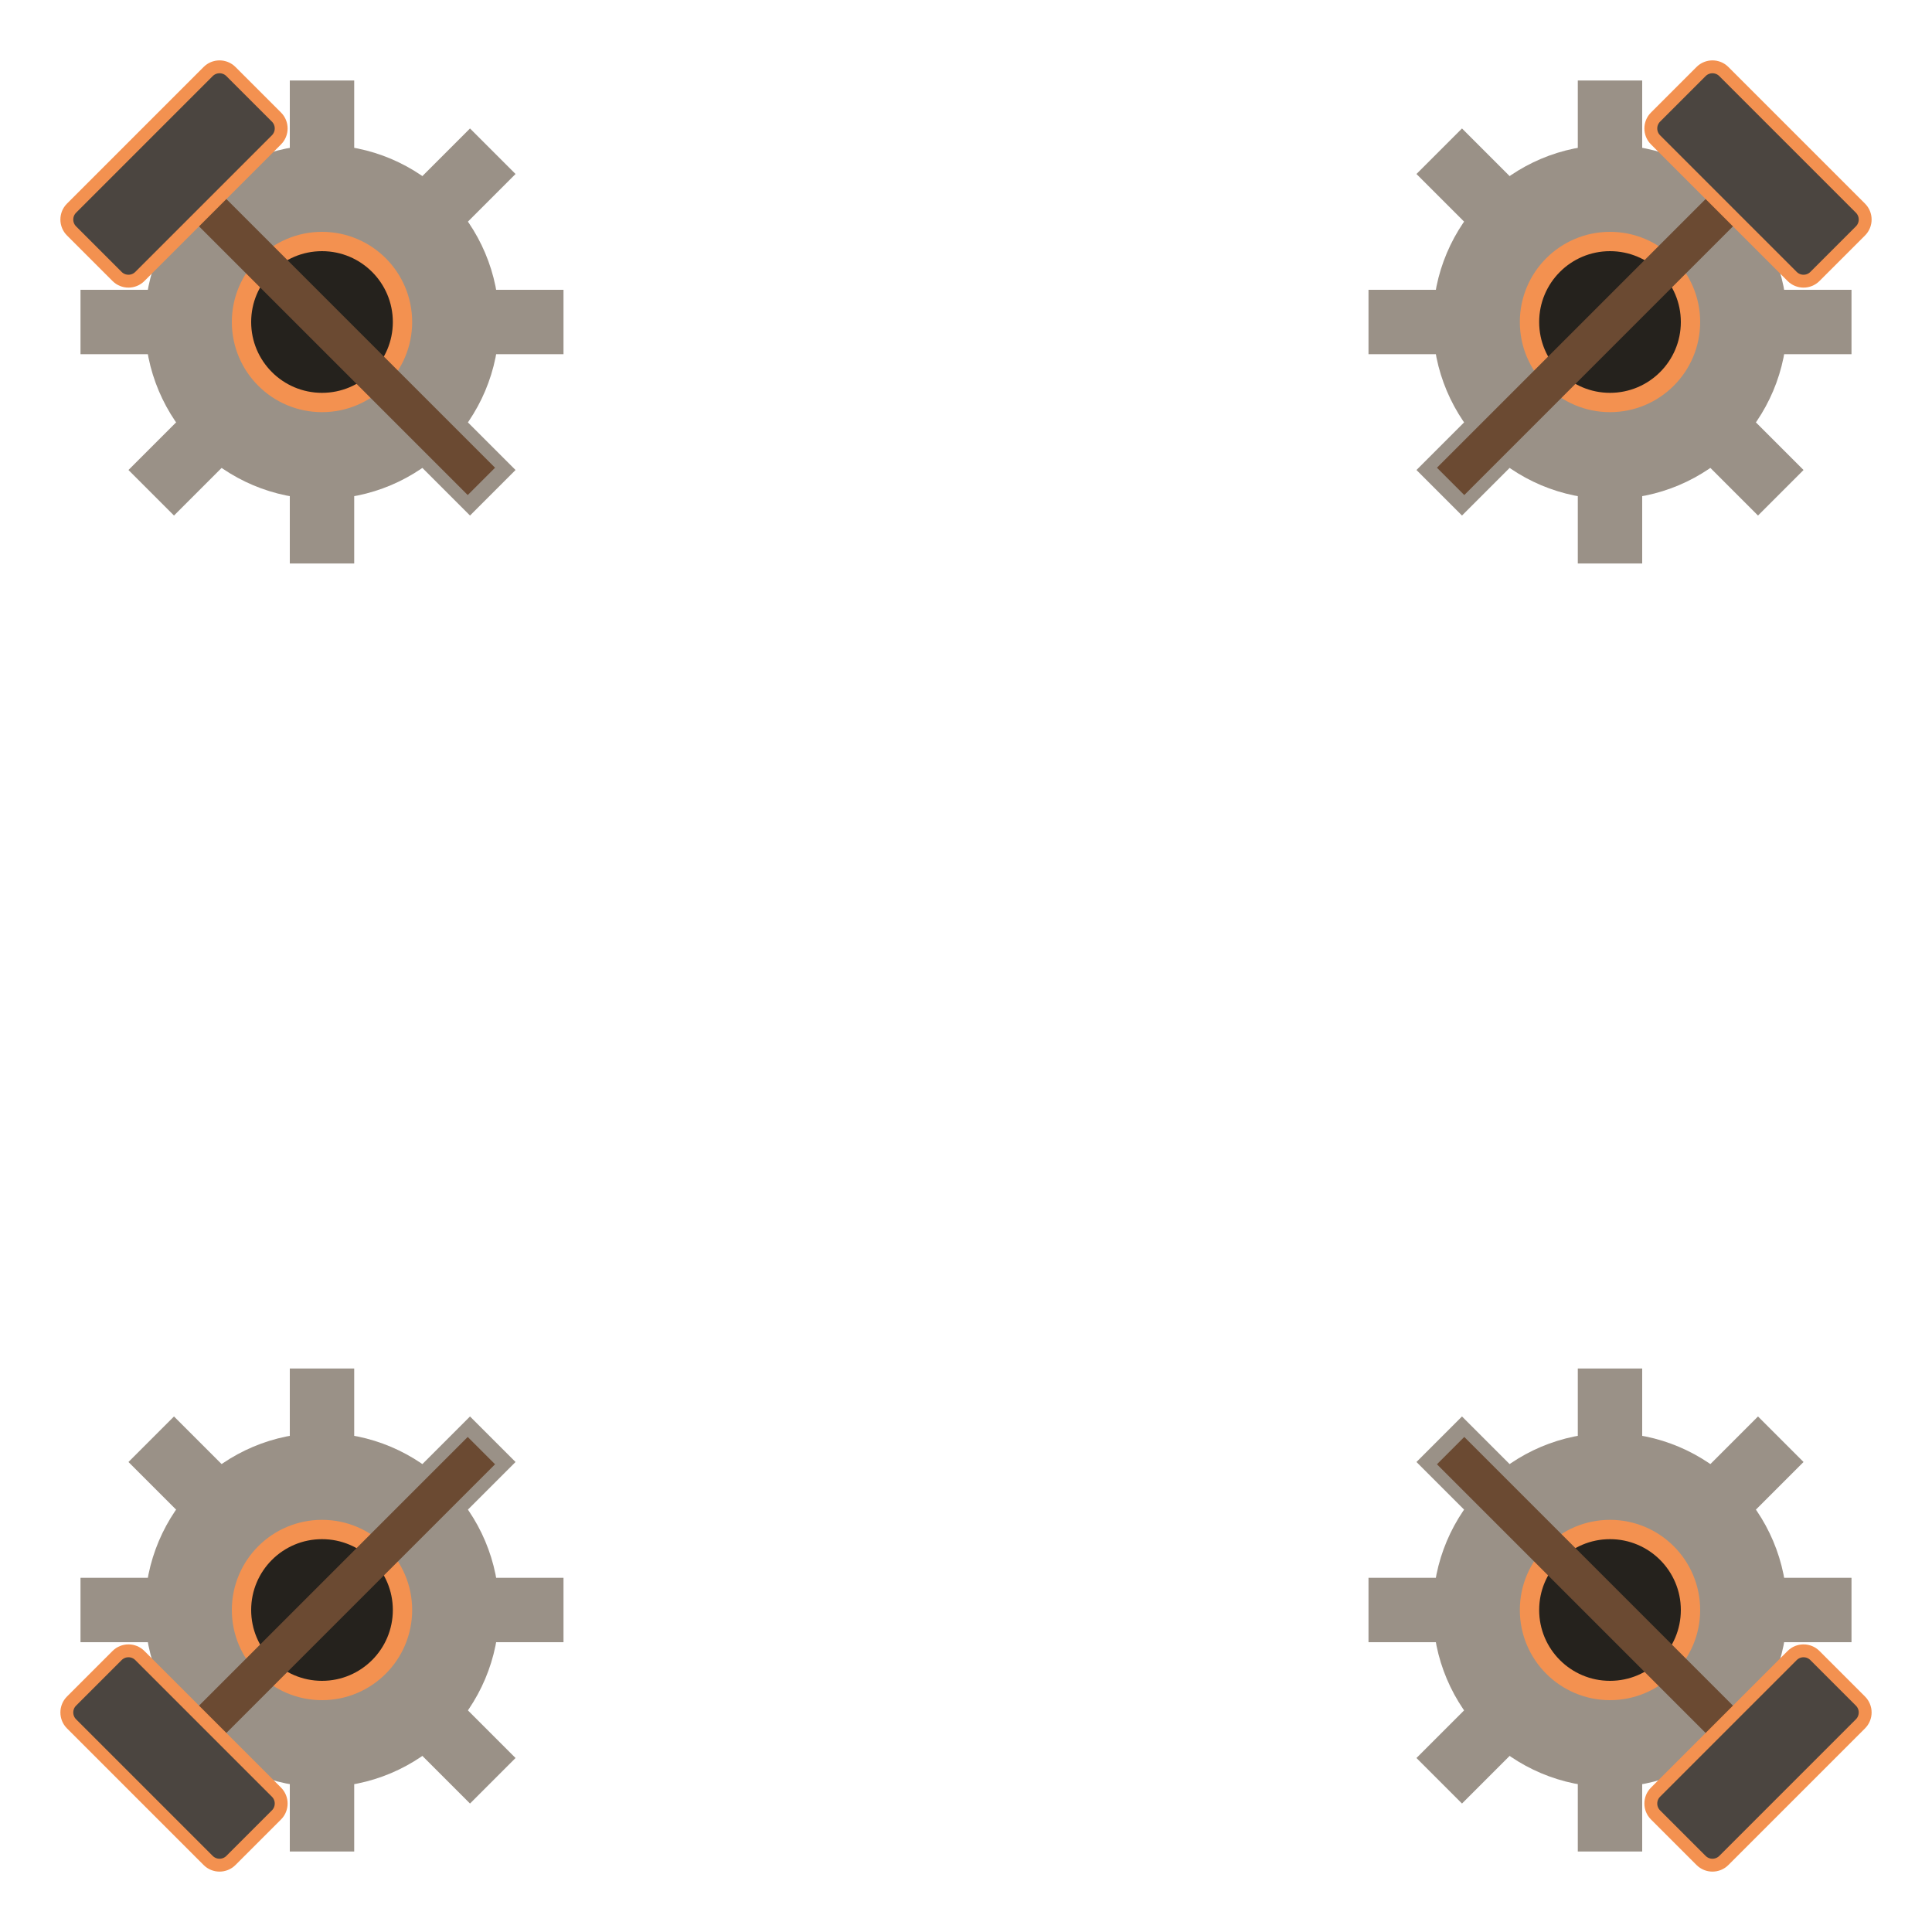
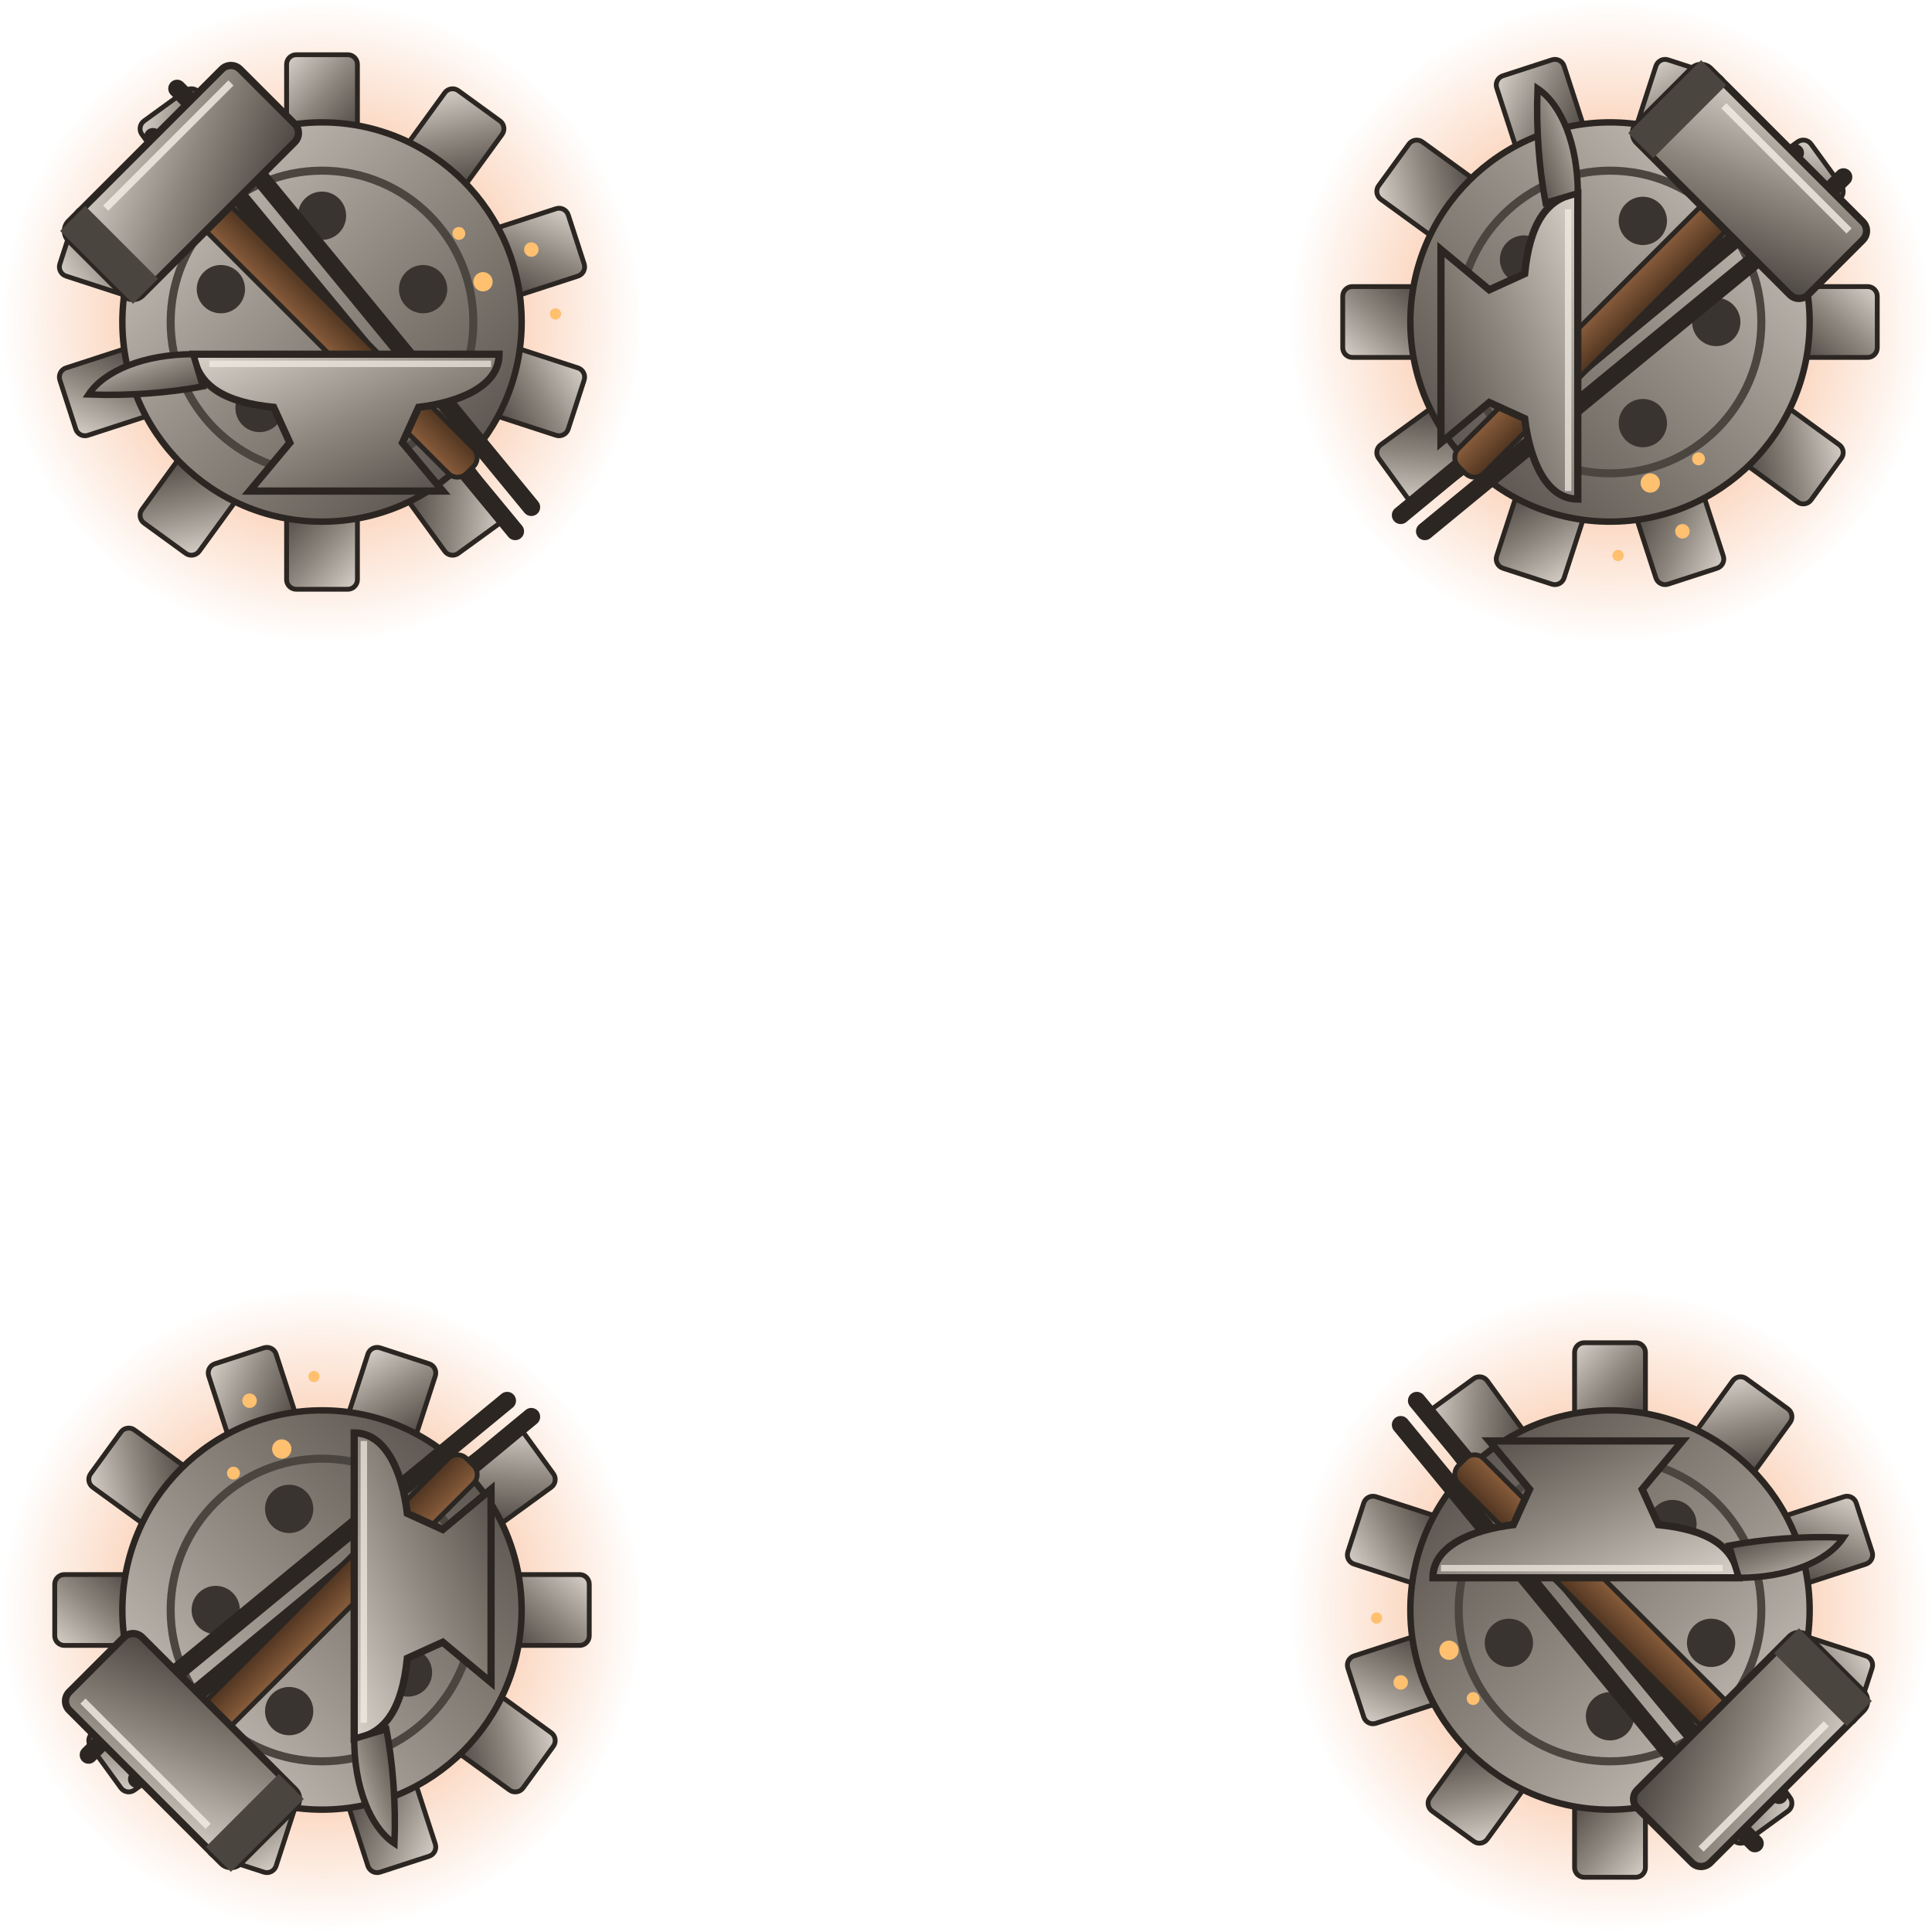
<svg xmlns="http://www.w3.org/2000/svg" viewBox="0 0 120 120" width="120" height="120">
+   <defs>
+     <linearGradient id="sm" x1="0" y1="0" x2="1" y2="1">
+       <stop offset="0" stop-color="#d8d2ca" stop-opacity="1" />
+       <stop offset="0.5" stop-color="#8e877f" stop-opacity="1" />
+       <stop offset="1" stop-color="#4b4540" stop-opacity="1" />
+     </linearGradient>
+     <radialGradient id="se">
+       <stop offset="0" stop-color="#ffb060" stop-opacity="0.85" />
+       <stop offset="0.5" stop-color="#f07020" stop-opacity="0.35" />
+       <stop offset="1" stop-color="#f07020" stop-opacity="0" />
+     </radialGradient>
+     <linearGradient id="sw2" x1="0" y1="0" x2="1" y2="0">
+       <stop offset="0" stop-color="#8a5e3c" stop-opacity="1" />
+       <stop offset="1" stop-color="#4f3420" stop-opacity="1" />
+     </linearGradient>
+   </defs>
  <g transform="rotate(0 60 60)">
-     <rect x="18" y="5" width="4" height="5" fill="#9a9187" transform="rotate(0 20 20)" />
-     <rect x="18" y="5" width="4" height="5" fill="#9a9187" transform="rotate(45 20 20)" />
-     <rect x="18" y="5" width="4" height="5" fill="#9a9187" transform="rotate(90 20 20)" />
-     <rect x="18" y="5" width="4" height="5" fill="#9a9187" transform="rotate(135 20 20)" />
-     <rect x="18" y="5" width="4" height="5" fill="#9a9187" transform="rotate(180 20 20)" />
-     <rect x="18" y="5" width="4" height="5" fill="#9a9187" transform="rotate(225 20 20)" />
-     <rect x="18" y="5" width="4" height="5" fill="#9a9187" transform="rotate(270 20 20)" />
-     <rect x="18" y="5" width="4" height="5" fill="#9a9187" transform="rotate(315 20 20)" />
-     <circle cx="20" cy="20" r="11" fill="#9a9187" />
-     <circle cx="20" cy="20" r="5" fill="#25221d" stroke="#f39150" stroke-width="1.2" />
+     <circle cx="20" cy="20" r="20" fill="url(#se)" />
+     <rect x="17.8" y="3.4" width="4.4" height="5" rx="0.6" fill="url(#sm)" stroke="#2b2622" stroke-width="0.3" transform="rotate(0 20 20)" />
+     <rect x="17.8" y="3.4" width="4.4" height="5" rx="0.6" fill="url(#sm)" stroke="#2b2622" stroke-width="0.3" transform="rotate(36 20 20)" />
+     <rect x="17.8" y="3.4" width="4.4" height="5" rx="0.6" fill="url(#sm)" stroke="#2b2622" stroke-width="0.3" transform="rotate(72 20 20)" />
+     <rect x="17.8" y="3.4" width="4.4" height="5" rx="0.6" fill="url(#sm)" stroke="#2b2622" stroke-width="0.3" transform="rotate(108 20 20)" />
+     <rect x="17.8" y="3.4" width="4.4" height="5" rx="0.6" fill="url(#sm)" stroke="#2b2622" stroke-width="0.3" transform="rotate(144 20 20)" />
+     <rect x="17.8" y="3.4" width="4.4" height="5" rx="0.6" fill="url(#sm)" stroke="#2b2622" stroke-width="0.3" transform="rotate(180 20 20)" />
+     <rect x="17.8" y="3.4" width="4.4" height="5" rx="0.6" fill="url(#sm)" stroke="#2b2622" stroke-width="0.3" transform="rotate(216 20 20)" />
+     <rect x="17.8" y="3.4" width="4.4" height="5" rx="0.6" fill="url(#sm)" stroke="#2b2622" stroke-width="0.3" transform="rotate(252 20 20)" />
+     <rect x="17.8" y="3.4" width="4.4" height="5" rx="0.6" fill="url(#sm)" stroke="#2b2622" stroke-width="0.3" transform="rotate(288 20 20)" />
+     <rect x="17.8" y="3.4" width="4.4" height="5" rx="0.6" fill="url(#sm)" stroke="#2b2622" stroke-width="0.3" transform="rotate(324 20 20)" />
+     <circle cx="20" cy="20" r="12.4" fill="url(#sm)" stroke="#2b2622" stroke-width="0.4" />
+     <circle cx="20" cy="20" r="9.4" fill="none" stroke="#4b4540" stroke-width="0.5" />
+     <circle cx="20.00" cy="13.40" r="1.5" fill="#3a3430" />
+     <circle cx="26.28" cy="17.96" r="1.5" fill="#3a3430" />
+     <circle cx="23.88" cy="25.34" r="1.5" fill="#3a3430" />
+     <circle cx="16.12" cy="25.34" r="1.5" fill="#3a3430" />
+     <circle cx="13.72" cy="17.96" r="1.5" fill="#3a3430" />
+     <g stroke="#2b2622" stroke-width="1.1" stroke-linecap="round" fill="none">
+       <path d="M32 33 L13 10 L9.5 8.5" />
+       <path d="M33 31.5 L14.5 9 L11 5.5" />
+     </g>
    <g transform="rotate(-45 20 20)">
-       <rect x="18.8" y="8" width="2.4" height="26" fill="#6b4a32" />
-       <rect x="13" y="4" width="14" height="6" rx="1" fill="#4b4540" stroke="#f39150" stroke-width="0.8" />
+       <rect x="18.9" y="9" width="2.2" height="24" rx="0.8" fill="url(#sw2)" stroke="#2b2622" stroke-width="0.3" />
+       <rect x="12.5" y="4.5" width="15" height="6.4" rx="0.8" fill="url(#sm)" stroke="#2b2622" stroke-width="0.45" />
+       <rect x="12.5" y="4.5" width="2.2" height="6.4" fill="#4b4540" />
+       <line x1="15.5" y1="5.5" x2="26.5" y2="5.5" stroke="#f4efe6" stroke-width="0.45" opacity="0.8" />
    </g>
+     <path d="M12 22 H31 C31 24 28.5 25 26 25.3 L25 27.5 L27.5 30.5 H15.5 L18 27.5 L17 25.3 C14 25 12.3 24 12 22 Z" fill="url(#sm)" stroke="#2b2622" stroke-width="0.45" />
+     <path d="M12 22 C9 22 6.5 23 5.5 24.5 C8 24.6 10.5 24.4 12.6 24 Z" fill="url(#sm)" stroke="#2b2622" stroke-width="0.4" />
+     <line x1="13" y1="22.6" x2="30.5" y2="22.6" stroke="#f4efe6" stroke-width="0.4" opacity="0.7" />
+     <circle cx="30" cy="17.5" r="0.6" fill="#ffc070" />
+     <circle cx="33" cy="15.5" r="0.45" fill="#ffc070" />
+     <circle cx="28.5" cy="14.5" r="0.4" fill="#ffc070" />
+     <circle cx="34.5" cy="19.5" r="0.35" fill="#ffc070" />
  </g>
  <g transform="rotate(90 60 60)">
-     <rect x="18" y="5" width="4" height="5" fill="#9a9187" transform="rotate(0 20 20)" />
-     <rect x="18" y="5" width="4" height="5" fill="#9a9187" transform="rotate(45 20 20)" />
-     <rect x="18" y="5" width="4" height="5" fill="#9a9187" transform="rotate(90 20 20)" />
-     <rect x="18" y="5" width="4" height="5" fill="#9a9187" transform="rotate(135 20 20)" />
-     <rect x="18" y="5" width="4" height="5" fill="#9a9187" transform="rotate(180 20 20)" />
-     <rect x="18" y="5" width="4" height="5" fill="#9a9187" transform="rotate(225 20 20)" />
-     <rect x="18" y="5" width="4" height="5" fill="#9a9187" transform="rotate(270 20 20)" />
-     <rect x="18" y="5" width="4" height="5" fill="#9a9187" transform="rotate(315 20 20)" />
-     <circle cx="20" cy="20" r="11" fill="#9a9187" />
-     <circle cx="20" cy="20" r="5" fill="#25221d" stroke="#f39150" stroke-width="1.2" />
+     <circle cx="20" cy="20" r="20" fill="url(#se)" />
+     <rect x="17.8" y="3.4" width="4.4" height="5" rx="0.6" fill="url(#sm)" stroke="#2b2622" stroke-width="0.3" transform="rotate(0 20 20)" />
+     <rect x="17.8" y="3.4" width="4.4" height="5" rx="0.6" fill="url(#sm)" stroke="#2b2622" stroke-width="0.3" transform="rotate(36 20 20)" />
+     <rect x="17.8" y="3.4" width="4.4" height="5" rx="0.6" fill="url(#sm)" stroke="#2b2622" stroke-width="0.3" transform="rotate(72 20 20)" />
+     <rect x="17.8" y="3.4" width="4.4" height="5" rx="0.6" fill="url(#sm)" stroke="#2b2622" stroke-width="0.3" transform="rotate(108 20 20)" />
+     <rect x="17.8" y="3.4" width="4.4" height="5" rx="0.6" fill="url(#sm)" stroke="#2b2622" stroke-width="0.3" transform="rotate(144 20 20)" />
+     <rect x="17.8" y="3.4" width="4.4" height="5" rx="0.6" fill="url(#sm)" stroke="#2b2622" stroke-width="0.3" transform="rotate(180 20 20)" />
+     <rect x="17.8" y="3.4" width="4.4" height="5" rx="0.6" fill="url(#sm)" stroke="#2b2622" stroke-width="0.3" transform="rotate(216 20 20)" />
+     <rect x="17.8" y="3.4" width="4.4" height="5" rx="0.6" fill="url(#sm)" stroke="#2b2622" stroke-width="0.3" transform="rotate(252 20 20)" />
+     <rect x="17.8" y="3.4" width="4.4" height="5" rx="0.6" fill="url(#sm)" stroke="#2b2622" stroke-width="0.3" transform="rotate(288 20 20)" />
+     <rect x="17.8" y="3.4" width="4.4" height="5" rx="0.6" fill="url(#sm)" stroke="#2b2622" stroke-width="0.3" transform="rotate(324 20 20)" />
+     <circle cx="20" cy="20" r="12.4" fill="url(#sm)" stroke="#2b2622" stroke-width="0.4" />
+     <circle cx="20" cy="20" r="9.4" fill="none" stroke="#4b4540" stroke-width="0.5" />
+     <circle cx="20.00" cy="13.40" r="1.5" fill="#3a3430" />
+     <circle cx="26.28" cy="17.96" r="1.5" fill="#3a3430" />
+     <circle cx="23.88" cy="25.34" r="1.5" fill="#3a3430" />
+     <circle cx="16.12" cy="25.34" r="1.5" fill="#3a3430" />
+     <circle cx="13.72" cy="17.96" r="1.5" fill="#3a3430" />
+     <g stroke="#2b2622" stroke-width="1.1" stroke-linecap="round" fill="none">
+       <path d="M32 33 L13 10 L9.5 8.5" />
+       <path d="M33 31.5 L14.5 9 L11 5.5" />
+     </g>
    <g transform="rotate(-45 20 20)">
-       <rect x="18.8" y="8" width="2.4" height="26" fill="#6b4a32" />
-       <rect x="13" y="4" width="14" height="6" rx="1" fill="#4b4540" stroke="#f39150" stroke-width="0.8" />
+       <rect x="18.9" y="9" width="2.2" height="24" rx="0.8" fill="url(#sw2)" stroke="#2b2622" stroke-width="0.3" />
+       <rect x="12.5" y="4.5" width="15" height="6.4" rx="0.8" fill="url(#sm)" stroke="#2b2622" stroke-width="0.45" />
+       <rect x="12.5" y="4.5" width="2.2" height="6.4" fill="#4b4540" />
+       <line x1="15.5" y1="5.5" x2="26.5" y2="5.5" stroke="#f4efe6" stroke-width="0.45" opacity="0.8" />
    </g>
+     <path d="M12 22 H31 C31 24 28.5 25 26 25.3 L25 27.5 L27.5 30.5 H15.5 L18 27.5 L17 25.3 C14 25 12.3 24 12 22 Z" fill="url(#sm)" stroke="#2b2622" stroke-width="0.45" />
+     <path d="M12 22 C9 22 6.5 23 5.5 24.5 C8 24.6 10.5 24.4 12.6 24 Z" fill="url(#sm)" stroke="#2b2622" stroke-width="0.4" />
+     <line x1="13" y1="22.6" x2="30.5" y2="22.6" stroke="#f4efe6" stroke-width="0.4" opacity="0.7" />
+     <circle cx="30" cy="17.5" r="0.6" fill="#ffc070" />
+     <circle cx="33" cy="15.5" r="0.45" fill="#ffc070" />
+     <circle cx="28.5" cy="14.5" r="0.4" fill="#ffc070" />
+     <circle cx="34.5" cy="19.5" r="0.35" fill="#ffc070" />
  </g>
  <g transform="rotate(180 60 60)">
-     <rect x="18" y="5" width="4" height="5" fill="#9a9187" transform="rotate(0 20 20)" />
-     <rect x="18" y="5" width="4" height="5" fill="#9a9187" transform="rotate(45 20 20)" />
-     <rect x="18" y="5" width="4" height="5" fill="#9a9187" transform="rotate(90 20 20)" />
-     <rect x="18" y="5" width="4" height="5" fill="#9a9187" transform="rotate(135 20 20)" />
-     <rect x="18" y="5" width="4" height="5" fill="#9a9187" transform="rotate(180 20 20)" />
-     <rect x="18" y="5" width="4" height="5" fill="#9a9187" transform="rotate(225 20 20)" />
-     <rect x="18" y="5" width="4" height="5" fill="#9a9187" transform="rotate(270 20 20)" />
-     <rect x="18" y="5" width="4" height="5" fill="#9a9187" transform="rotate(315 20 20)" />
-     <circle cx="20" cy="20" r="11" fill="#9a9187" />
-     <circle cx="20" cy="20" r="5" fill="#25221d" stroke="#f39150" stroke-width="1.2" />
+     <circle cx="20" cy="20" r="20" fill="url(#se)" />
+     <rect x="17.8" y="3.4" width="4.4" height="5" rx="0.6" fill="url(#sm)" stroke="#2b2622" stroke-width="0.3" transform="rotate(0 20 20)" />
+     <rect x="17.8" y="3.4" width="4.4" height="5" rx="0.6" fill="url(#sm)" stroke="#2b2622" stroke-width="0.3" transform="rotate(36 20 20)" />
+     <rect x="17.8" y="3.4" width="4.4" height="5" rx="0.6" fill="url(#sm)" stroke="#2b2622" stroke-width="0.3" transform="rotate(72 20 20)" />
+     <rect x="17.8" y="3.4" width="4.4" height="5" rx="0.6" fill="url(#sm)" stroke="#2b2622" stroke-width="0.3" transform="rotate(108 20 20)" />
+     <rect x="17.8" y="3.4" width="4.4" height="5" rx="0.6" fill="url(#sm)" stroke="#2b2622" stroke-width="0.3" transform="rotate(144 20 20)" />
+     <rect x="17.8" y="3.4" width="4.4" height="5" rx="0.6" fill="url(#sm)" stroke="#2b2622" stroke-width="0.3" transform="rotate(180 20 20)" />
+     <rect x="17.8" y="3.4" width="4.4" height="5" rx="0.6" fill="url(#sm)" stroke="#2b2622" stroke-width="0.3" transform="rotate(216 20 20)" />
+     <rect x="17.8" y="3.4" width="4.4" height="5" rx="0.6" fill="url(#sm)" stroke="#2b2622" stroke-width="0.3" transform="rotate(252 20 20)" />
+     <rect x="17.8" y="3.4" width="4.4" height="5" rx="0.6" fill="url(#sm)" stroke="#2b2622" stroke-width="0.3" transform="rotate(288 20 20)" />
+     <rect x="17.8" y="3.4" width="4.4" height="5" rx="0.6" fill="url(#sm)" stroke="#2b2622" stroke-width="0.3" transform="rotate(324 20 20)" />
+     <circle cx="20" cy="20" r="12.4" fill="url(#sm)" stroke="#2b2622" stroke-width="0.4" />
+     <circle cx="20" cy="20" r="9.4" fill="none" stroke="#4b4540" stroke-width="0.5" />
+     <circle cx="20.00" cy="13.40" r="1.5" fill="#3a3430" />
+     <circle cx="26.28" cy="17.96" r="1.5" fill="#3a3430" />
+     <circle cx="23.88" cy="25.34" r="1.5" fill="#3a3430" />
+     <circle cx="16.12" cy="25.34" r="1.5" fill="#3a3430" />
+     <circle cx="13.72" cy="17.96" r="1.5" fill="#3a3430" />
+     <g stroke="#2b2622" stroke-width="1.1" stroke-linecap="round" fill="none">
+       <path d="M32 33 L13 10 L9.5 8.5" />
+       <path d="M33 31.5 L14.5 9 L11 5.5" />
+     </g>
    <g transform="rotate(-45 20 20)">
-       <rect x="18.8" y="8" width="2.4" height="26" fill="#6b4a32" />
-       <rect x="13" y="4" width="14" height="6" rx="1" fill="#4b4540" stroke="#f39150" stroke-width="0.8" />
+       <rect x="18.9" y="9" width="2.2" height="24" rx="0.8" fill="url(#sw2)" stroke="#2b2622" stroke-width="0.3" />
+       <rect x="12.5" y="4.5" width="15" height="6.4" rx="0.8" fill="url(#sm)" stroke="#2b2622" stroke-width="0.45" />
+       <rect x="12.5" y="4.5" width="2.2" height="6.4" fill="#4b4540" />
+       <line x1="15.5" y1="5.5" x2="26.5" y2="5.5" stroke="#f4efe6" stroke-width="0.45" opacity="0.8" />
    </g>
+     <path d="M12 22 H31 C31 24 28.5 25 26 25.3 L25 27.5 L27.5 30.5 H15.5 L18 27.5 L17 25.3 C14 25 12.3 24 12 22 Z" fill="url(#sm)" stroke="#2b2622" stroke-width="0.45" />
+     <path d="M12 22 C9 22 6.5 23 5.5 24.5 C8 24.6 10.5 24.4 12.6 24 Z" fill="url(#sm)" stroke="#2b2622" stroke-width="0.4" />
+     <line x1="13" y1="22.6" x2="30.5" y2="22.6" stroke="#f4efe6" stroke-width="0.4" opacity="0.7" />
+     <circle cx="30" cy="17.5" r="0.6" fill="#ffc070" />
+     <circle cx="33" cy="15.5" r="0.45" fill="#ffc070" />
+     <circle cx="28.5" cy="14.5" r="0.4" fill="#ffc070" />
+     <circle cx="34.5" cy="19.5" r="0.35" fill="#ffc070" />
  </g>
  <g transform="rotate(270 60 60)">
-     <rect x="18" y="5" width="4" height="5" fill="#9a9187" transform="rotate(0 20 20)" />
-     <rect x="18" y="5" width="4" height="5" fill="#9a9187" transform="rotate(45 20 20)" />
-     <rect x="18" y="5" width="4" height="5" fill="#9a9187" transform="rotate(90 20 20)" />
-     <rect x="18" y="5" width="4" height="5" fill="#9a9187" transform="rotate(135 20 20)" />
-     <rect x="18" y="5" width="4" height="5" fill="#9a9187" transform="rotate(180 20 20)" />
-     <rect x="18" y="5" width="4" height="5" fill="#9a9187" transform="rotate(225 20 20)" />
-     <rect x="18" y="5" width="4" height="5" fill="#9a9187" transform="rotate(270 20 20)" />
-     <rect x="18" y="5" width="4" height="5" fill="#9a9187" transform="rotate(315 20 20)" />
-     <circle cx="20" cy="20" r="11" fill="#9a9187" />
-     <circle cx="20" cy="20" r="5" fill="#25221d" stroke="#f39150" stroke-width="1.2" />
+     <circle cx="20" cy="20" r="20" fill="url(#se)" />
+     <rect x="17.8" y="3.4" width="4.4" height="5" rx="0.6" fill="url(#sm)" stroke="#2b2622" stroke-width="0.3" transform="rotate(0 20 20)" />
+     <rect x="17.8" y="3.4" width="4.4" height="5" rx="0.6" fill="url(#sm)" stroke="#2b2622" stroke-width="0.3" transform="rotate(36 20 20)" />
+     <rect x="17.8" y="3.4" width="4.4" height="5" rx="0.6" fill="url(#sm)" stroke="#2b2622" stroke-width="0.3" transform="rotate(72 20 20)" />
+     <rect x="17.8" y="3.4" width="4.4" height="5" rx="0.6" fill="url(#sm)" stroke="#2b2622" stroke-width="0.3" transform="rotate(108 20 20)" />
+     <rect x="17.8" y="3.4" width="4.4" height="5" rx="0.6" fill="url(#sm)" stroke="#2b2622" stroke-width="0.3" transform="rotate(144 20 20)" />
+     <rect x="17.8" y="3.4" width="4.4" height="5" rx="0.6" fill="url(#sm)" stroke="#2b2622" stroke-width="0.3" transform="rotate(180 20 20)" />
+     <rect x="17.8" y="3.4" width="4.4" height="5" rx="0.6" fill="url(#sm)" stroke="#2b2622" stroke-width="0.3" transform="rotate(216 20 20)" />
+     <rect x="17.8" y="3.4" width="4.4" height="5" rx="0.6" fill="url(#sm)" stroke="#2b2622" stroke-width="0.3" transform="rotate(252 20 20)" />
+     <rect x="17.8" y="3.4" width="4.4" height="5" rx="0.6" fill="url(#sm)" stroke="#2b2622" stroke-width="0.3" transform="rotate(288 20 20)" />
+     <rect x="17.8" y="3.4" width="4.4" height="5" rx="0.6" fill="url(#sm)" stroke="#2b2622" stroke-width="0.3" transform="rotate(324 20 20)" />
+     <circle cx="20" cy="20" r="12.4" fill="url(#sm)" stroke="#2b2622" stroke-width="0.4" />
+     <circle cx="20" cy="20" r="9.4" fill="none" stroke="#4b4540" stroke-width="0.5" />
+     <circle cx="20.00" cy="13.40" r="1.5" fill="#3a3430" />
+     <circle cx="26.28" cy="17.96" r="1.5" fill="#3a3430" />
+     <circle cx="23.88" cy="25.34" r="1.5" fill="#3a3430" />
+     <circle cx="16.12" cy="25.34" r="1.5" fill="#3a3430" />
+     <circle cx="13.72" cy="17.96" r="1.5" fill="#3a3430" />
+     <g stroke="#2b2622" stroke-width="1.1" stroke-linecap="round" fill="none">
+       <path d="M32 33 L13 10 L9.5 8.5" />
+       <path d="M33 31.5 L14.5 9 L11 5.5" />
+     </g>
    <g transform="rotate(-45 20 20)">
-       <rect x="18.8" y="8" width="2.4" height="26" fill="#6b4a32" />
-       <rect x="13" y="4" width="14" height="6" rx="1" fill="#4b4540" stroke="#f39150" stroke-width="0.8" />
+       <rect x="18.9" y="9" width="2.2" height="24" rx="0.8" fill="url(#sw2)" stroke="#2b2622" stroke-width="0.3" />
+       <rect x="12.5" y="4.5" width="15" height="6.4" rx="0.8" fill="url(#sm)" stroke="#2b2622" stroke-width="0.45" />
+       <rect x="12.5" y="4.5" width="2.2" height="6.4" fill="#4b4540" />
+       <line x1="15.5" y1="5.5" x2="26.5" y2="5.5" stroke="#f4efe6" stroke-width="0.45" opacity="0.8" />
    </g>
+     <path d="M12 22 H31 C31 24 28.5 25 26 25.3 L25 27.5 L27.5 30.5 H15.5 L18 27.5 L17 25.3 C14 25 12.3 24 12 22 Z" fill="url(#sm)" stroke="#2b2622" stroke-width="0.45" />
+     <path d="M12 22 C9 22 6.5 23 5.5 24.5 C8 24.6 10.5 24.4 12.6 24 Z" fill="url(#sm)" stroke="#2b2622" stroke-width="0.4" />
+     <line x1="13" y1="22.6" x2="30.5" y2="22.6" stroke="#f4efe6" stroke-width="0.4" opacity="0.7" />
+     <circle cx="30" cy="17.5" r="0.6" fill="#ffc070" />
+     <circle cx="33" cy="15.5" r="0.45" fill="#ffc070" />
+     <circle cx="28.5" cy="14.5" r="0.4" fill="#ffc070" />
+     <circle cx="34.5" cy="19.5" r="0.35" fill="#ffc070" />
  </g>
</svg>
